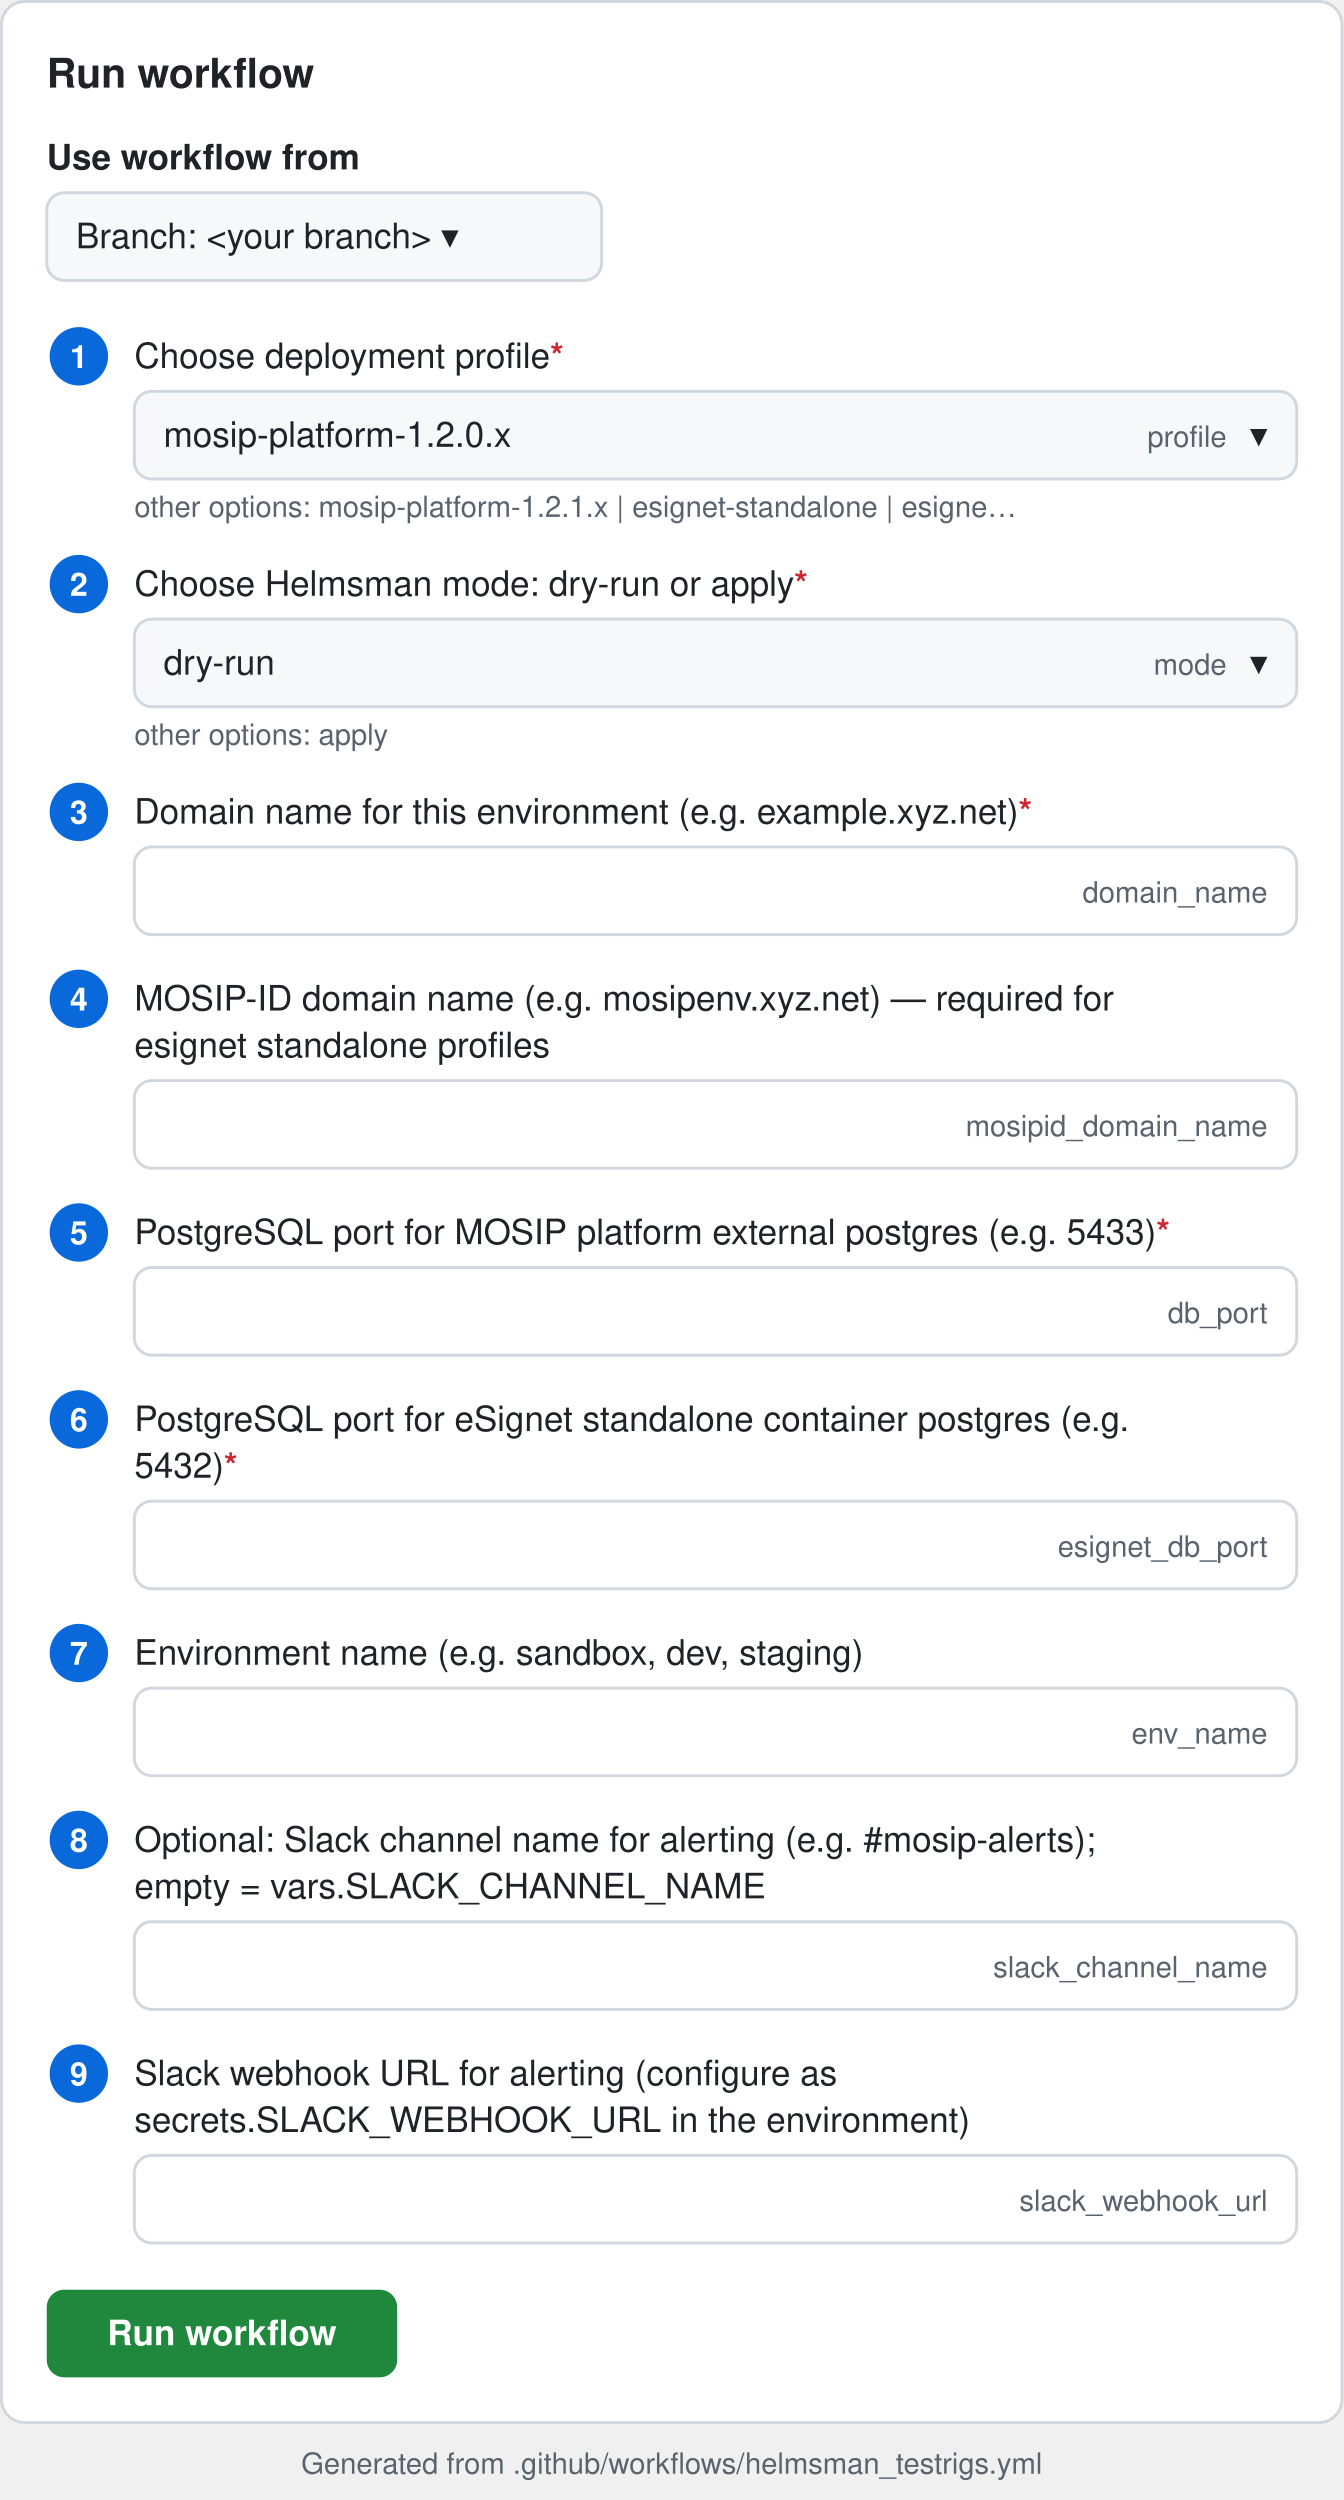
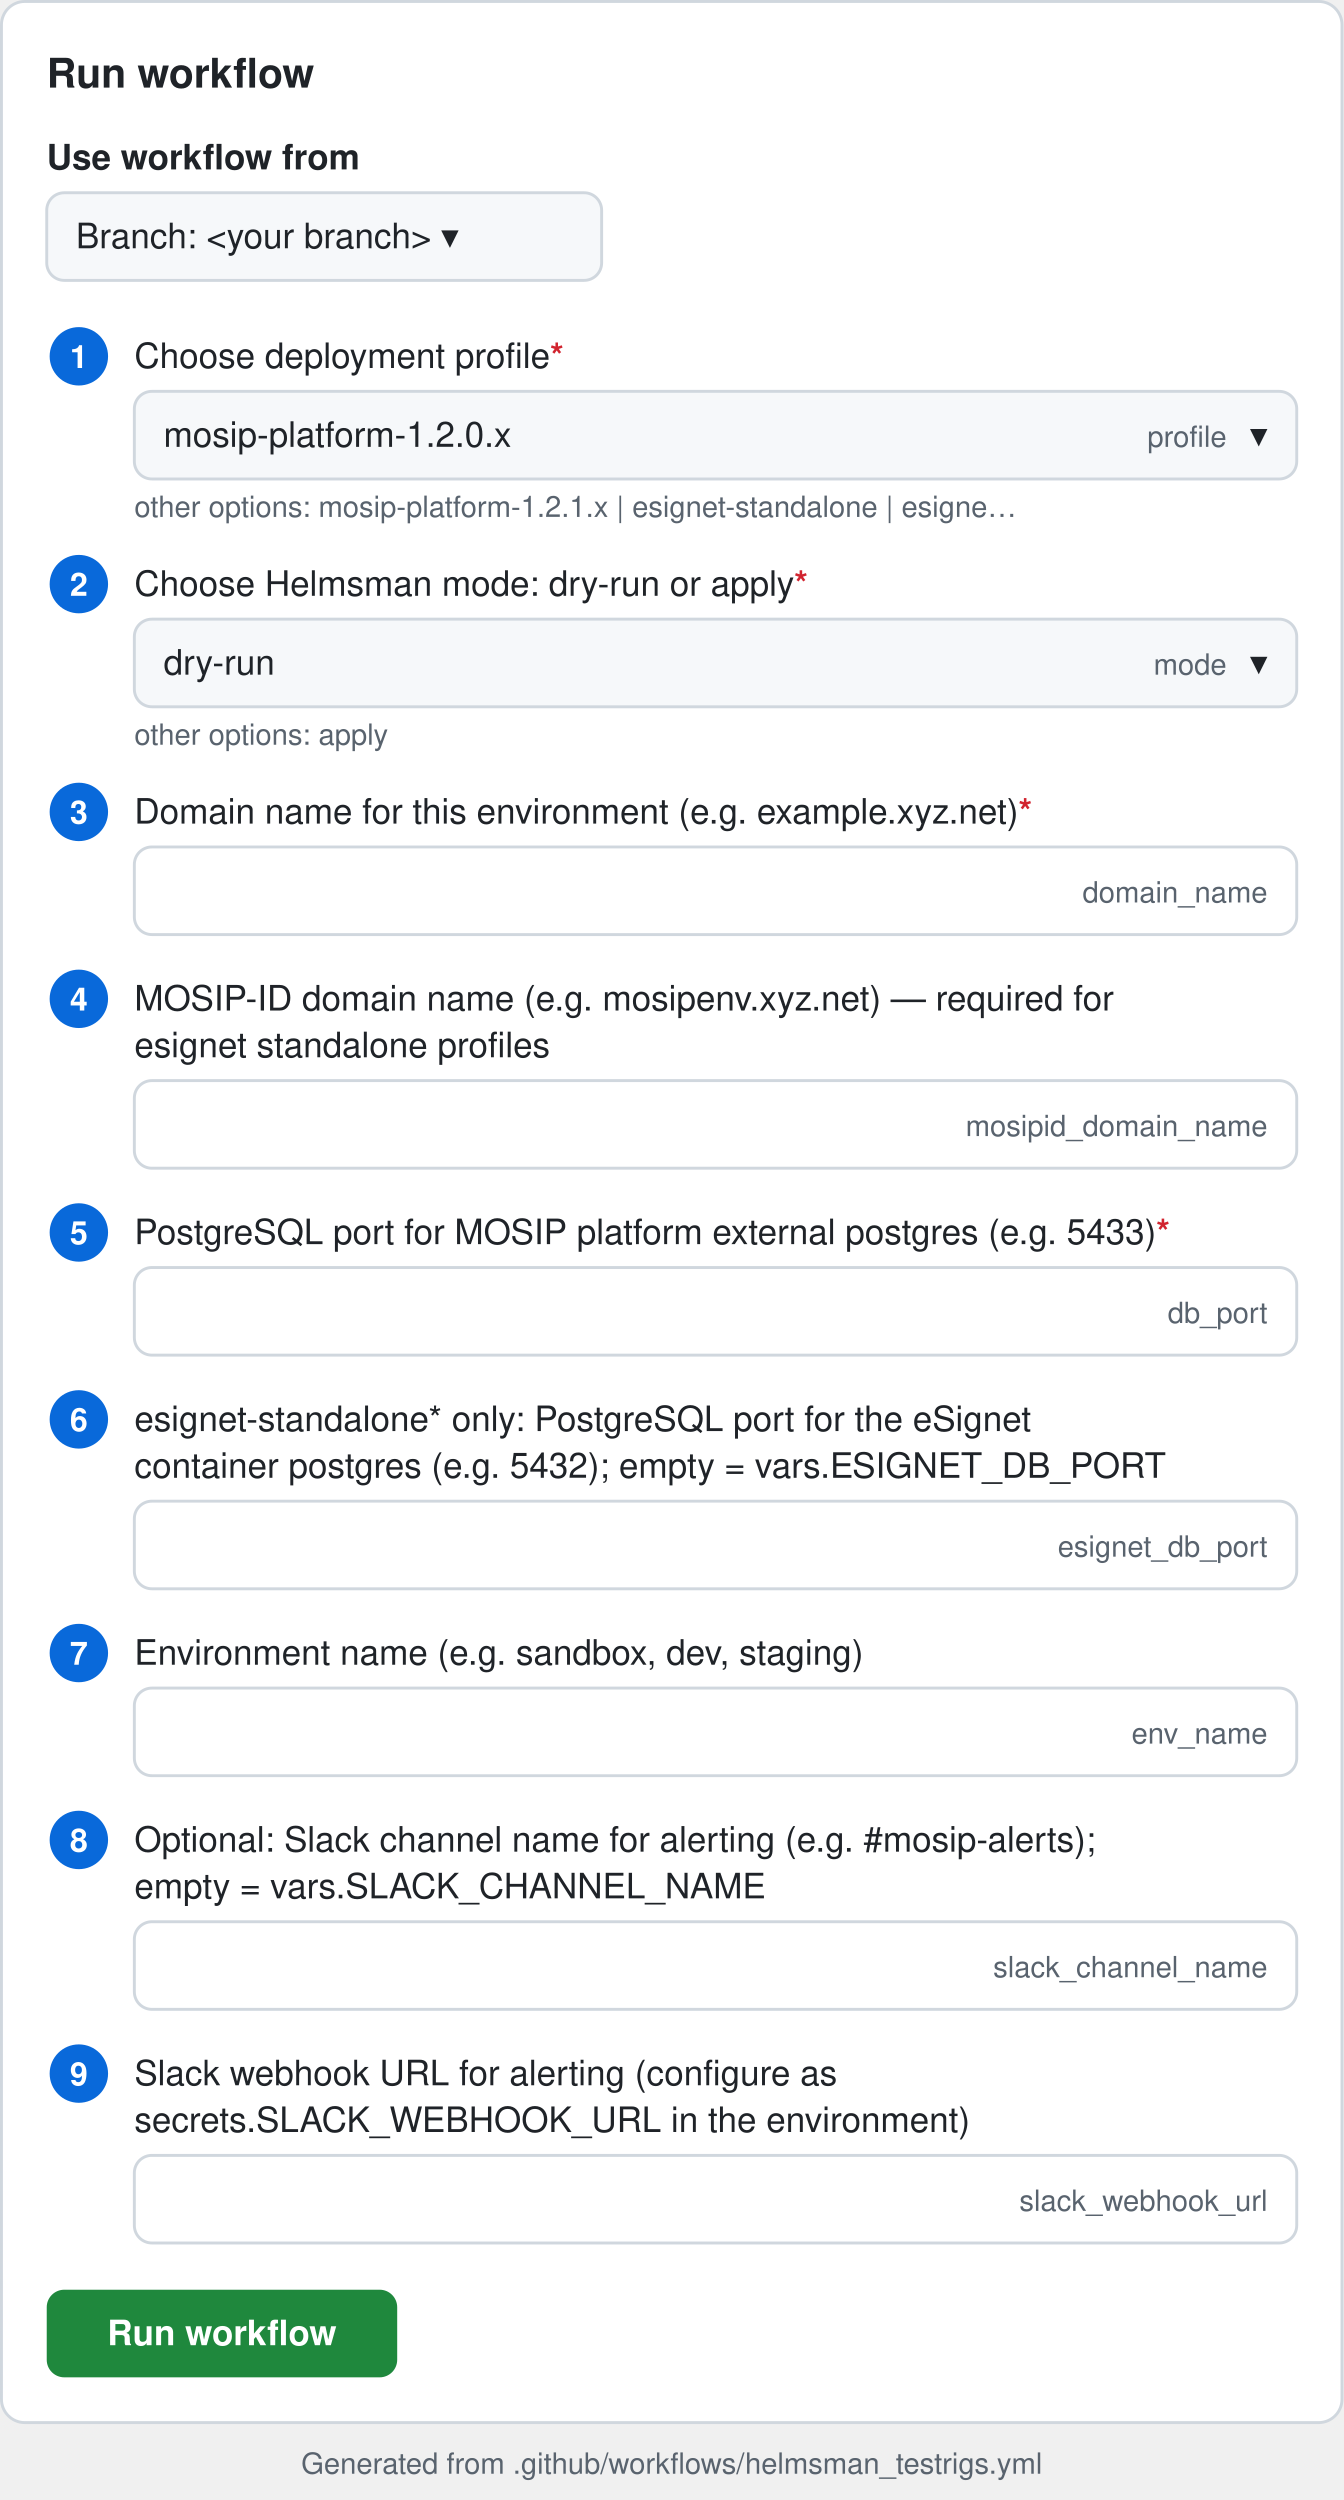
<svg xmlns="http://www.w3.org/2000/svg" width="460" height="856" viewBox="0 0 460 856" font-family="-apple-system, BlinkMacSystemFont, 'Segoe UI', Helvetica, Arial, sans-serif" role="img" aria-label="Deploy Testrigs of mosip using Helmsman — Run workflow form">
  <rect x="0.5" y="0.5" width="459" height="829" rx="8" fill="#ffffff" stroke="#d0d7de" />
  <text x="16" y="30" font-size="14" font-weight="600" fill="#1f2328" text-anchor="start">Run workflow</text>
  <text x="16" y="58" font-size="12" font-weight="600" fill="#1f2328" text-anchor="start">Use workflow from</text>
  <rect x="16" y="66" width="190" height="30" rx="6" fill="#f6f8fa" stroke="#d0d7de" />
  <text x="26" y="85" font-size="12" font-weight="normal" fill="#1f2328" text-anchor="start">Branch: &lt;your branch&gt; ▾</text>
  <circle cx="27" cy="122" r="10" fill="#0969da" />
  <text x="27" y="126" font-size="11" font-weight="600" fill="#ffffff" text-anchor="middle">1</text>
  <text x="46" y="126" font-size="12" font-weight="normal" fill="#1f2328" text-anchor="start">Choose deployment profile<tspan fill="#d1242f" font-weight="600"> *</tspan>
  </text>
  <rect x="46" y="134" width="398" height="30" rx="6" fill="#f6f8fa" stroke="#d0d7de" />
  <text x="56" y="153" font-size="12" font-weight="normal" fill="#1f2328" text-anchor="start">mosip-platform-1.2.0.x</text>
  <text x="434" y="153" font-size="12" font-weight="normal" fill="#1f2328" text-anchor="end">▾</text>
  <text x="420" y="153" font-size="10" font-weight="normal" fill="#59636e" text-anchor="end">profile</text>
  <text x="46" y="177" font-size="10" font-weight="normal" fill="#59636e" text-anchor="start">other options: mosip-platform-1.2.1.x | esignet-standalone | esigne…</text>
  <circle cx="27" cy="200" r="10" fill="#0969da" />
  <text x="27" y="204" font-size="11" font-weight="600" fill="#ffffff" text-anchor="middle">2</text>
  <text x="46" y="204" font-size="12" font-weight="normal" fill="#1f2328" text-anchor="start">Choose Helmsman mode: dry-run or apply<tspan fill="#d1242f" font-weight="600"> *</tspan>
  </text>
  <rect x="46" y="212" width="398" height="30" rx="6" fill="#f6f8fa" stroke="#d0d7de" />
  <text x="56" y="231" font-size="12" font-weight="normal" fill="#1f2328" text-anchor="start">dry-run</text>
  <text x="434" y="231" font-size="12" font-weight="normal" fill="#1f2328" text-anchor="end">▾</text>
  <text x="420" y="231" font-size="10" font-weight="normal" fill="#59636e" text-anchor="end">mode</text>
  <text x="46" y="255" font-size="10" font-weight="normal" fill="#59636e" text-anchor="start">other options: apply</text>
  <circle cx="27" cy="278" r="10" fill="#0969da" />
  <text x="27" y="282" font-size="11" font-weight="600" fill="#ffffff" text-anchor="middle">3</text>
  <text x="46" y="282" font-size="12" font-weight="normal" fill="#1f2328" text-anchor="start">Domain name for this environment (e.g. example.xyz.net)<tspan fill="#d1242f" font-weight="600"> *</tspan>
  </text>
  <rect x="46" y="290" width="398" height="30" rx="6" fill="#ffffff" stroke="#d0d7de" />
  <text x="434" y="309" font-size="10" font-weight="normal" fill="#59636e" text-anchor="end">domain_name</text>
  <circle cx="27" cy="342" r="10" fill="#0969da" />
  <text x="27" y="346" font-size="11" font-weight="600" fill="#ffffff" text-anchor="middle">4</text>
  <text x="46" y="346" font-size="12" font-weight="normal" fill="#1f2328" text-anchor="start">MOSIP-ID domain name (e.g. mosipenv.xyz.net) — required for</text>
  <text x="46" y="362" font-size="12" font-weight="normal" fill="#1f2328" text-anchor="start">esignet standalone profiles</text>
  <rect x="46" y="370" width="398" height="30" rx="6" fill="#ffffff" stroke="#d0d7de" />
  <text x="434" y="389" font-size="10" font-weight="normal" fill="#59636e" text-anchor="end">mosipid_domain_name</text>
  <circle cx="27" cy="422" r="10" fill="#0969da" />
  <text x="27" y="426" font-size="11" font-weight="600" fill="#ffffff" text-anchor="middle">5</text>
  <text x="46" y="426" font-size="12" font-weight="normal" fill="#1f2328" text-anchor="start">PostgreSQL port for MOSIP platform external postgres (e.g. 5433)<tspan fill="#d1242f" font-weight="600"> *</tspan>
  </text>
  <rect x="46" y="434" width="398" height="30" rx="6" fill="#ffffff" stroke="#d0d7de" />
  <text x="434" y="453" font-size="10" font-weight="normal" fill="#59636e" text-anchor="end">db_port</text>
  <circle cx="27" cy="486" r="10" fill="#0969da" />
  <text x="27" y="490" font-size="11" font-weight="600" fill="#ffffff" text-anchor="middle">6</text>
-   <text x="46" y="490" font-size="12" font-weight="normal" fill="#1f2328" text-anchor="start">PostgreSQL port for eSignet standalone container postgres (e.g.</text>
-   <text x="46" y="506" font-size="12" font-weight="normal" fill="#1f2328" text-anchor="start">5432)<tspan fill="#d1242f" font-weight="600"> *</tspan>
-   </text>
+   <text x="46" y="490" font-size="12" font-weight="normal" fill="#1f2328" text-anchor="start">esignet-standalone* only: PostgreSQL port for the eSignet</text>
+   <text x="46" y="506" font-size="12" font-weight="normal" fill="#1f2328" text-anchor="start">container postgres (e.g. 5432); empty = vars.ESIGNET_DB_PORT</text>
  <rect x="46" y="514" width="398" height="30" rx="6" fill="#ffffff" stroke="#d0d7de" />
  <text x="434" y="533" font-size="10" font-weight="normal" fill="#59636e" text-anchor="end">esignet_db_port</text>
  <circle cx="27" cy="566" r="10" fill="#0969da" />
  <text x="27" y="570" font-size="11" font-weight="600" fill="#ffffff" text-anchor="middle">7</text>
  <text x="46" y="570" font-size="12" font-weight="normal" fill="#1f2328" text-anchor="start">Environment name (e.g. sandbox, dev, staging)</text>
  <rect x="46" y="578" width="398" height="30" rx="6" fill="#ffffff" stroke="#d0d7de" />
  <text x="434" y="597" font-size="10" font-weight="normal" fill="#59636e" text-anchor="end">env_name</text>
  <circle cx="27" cy="630" r="10" fill="#0969da" />
  <text x="27" y="634" font-size="11" font-weight="600" fill="#ffffff" text-anchor="middle">8</text>
  <text x="46" y="634" font-size="12" font-weight="normal" fill="#1f2328" text-anchor="start">Optional: Slack channel name for alerting (e.g. #mosip-alerts);</text>
  <text x="46" y="650" font-size="12" font-weight="normal" fill="#1f2328" text-anchor="start">empty = vars.SLACK_CHANNEL_NAME</text>
  <rect x="46" y="658" width="398" height="30" rx="6" fill="#ffffff" stroke="#d0d7de" />
  <text x="434" y="677" font-size="10" font-weight="normal" fill="#59636e" text-anchor="end">slack_channel_name</text>
  <circle cx="27" cy="710" r="10" fill="#0969da" />
  <text x="27" y="714" font-size="11" font-weight="600" fill="#ffffff" text-anchor="middle">9</text>
  <text x="46" y="714" font-size="12" font-weight="normal" fill="#1f2328" text-anchor="start">Slack webhook URL for alerting (configure as</text>
  <text x="46" y="730" font-size="12" font-weight="normal" fill="#1f2328" text-anchor="start">secrets.SLACK_WEBHOOK_URL in the environment)</text>
  <rect x="46" y="738" width="398" height="30" rx="6" fill="#ffffff" stroke="#d0d7de" />
  <text x="434" y="757" font-size="10" font-weight="normal" fill="#59636e" text-anchor="end">slack_webhook_url</text>
  <rect x="16" y="784" width="120" height="30" rx="6" fill="#1f883d" />
  <text x="76" y="803" font-size="12" font-weight="600" fill="#ffffff" text-anchor="middle">Run workflow</text>
  <text x="230.0" y="847" font-size="10" font-weight="normal" fill="#59636e" text-anchor="middle">Generated from .github/workflows/helmsman_testrigs.yml</text>
</svg>
